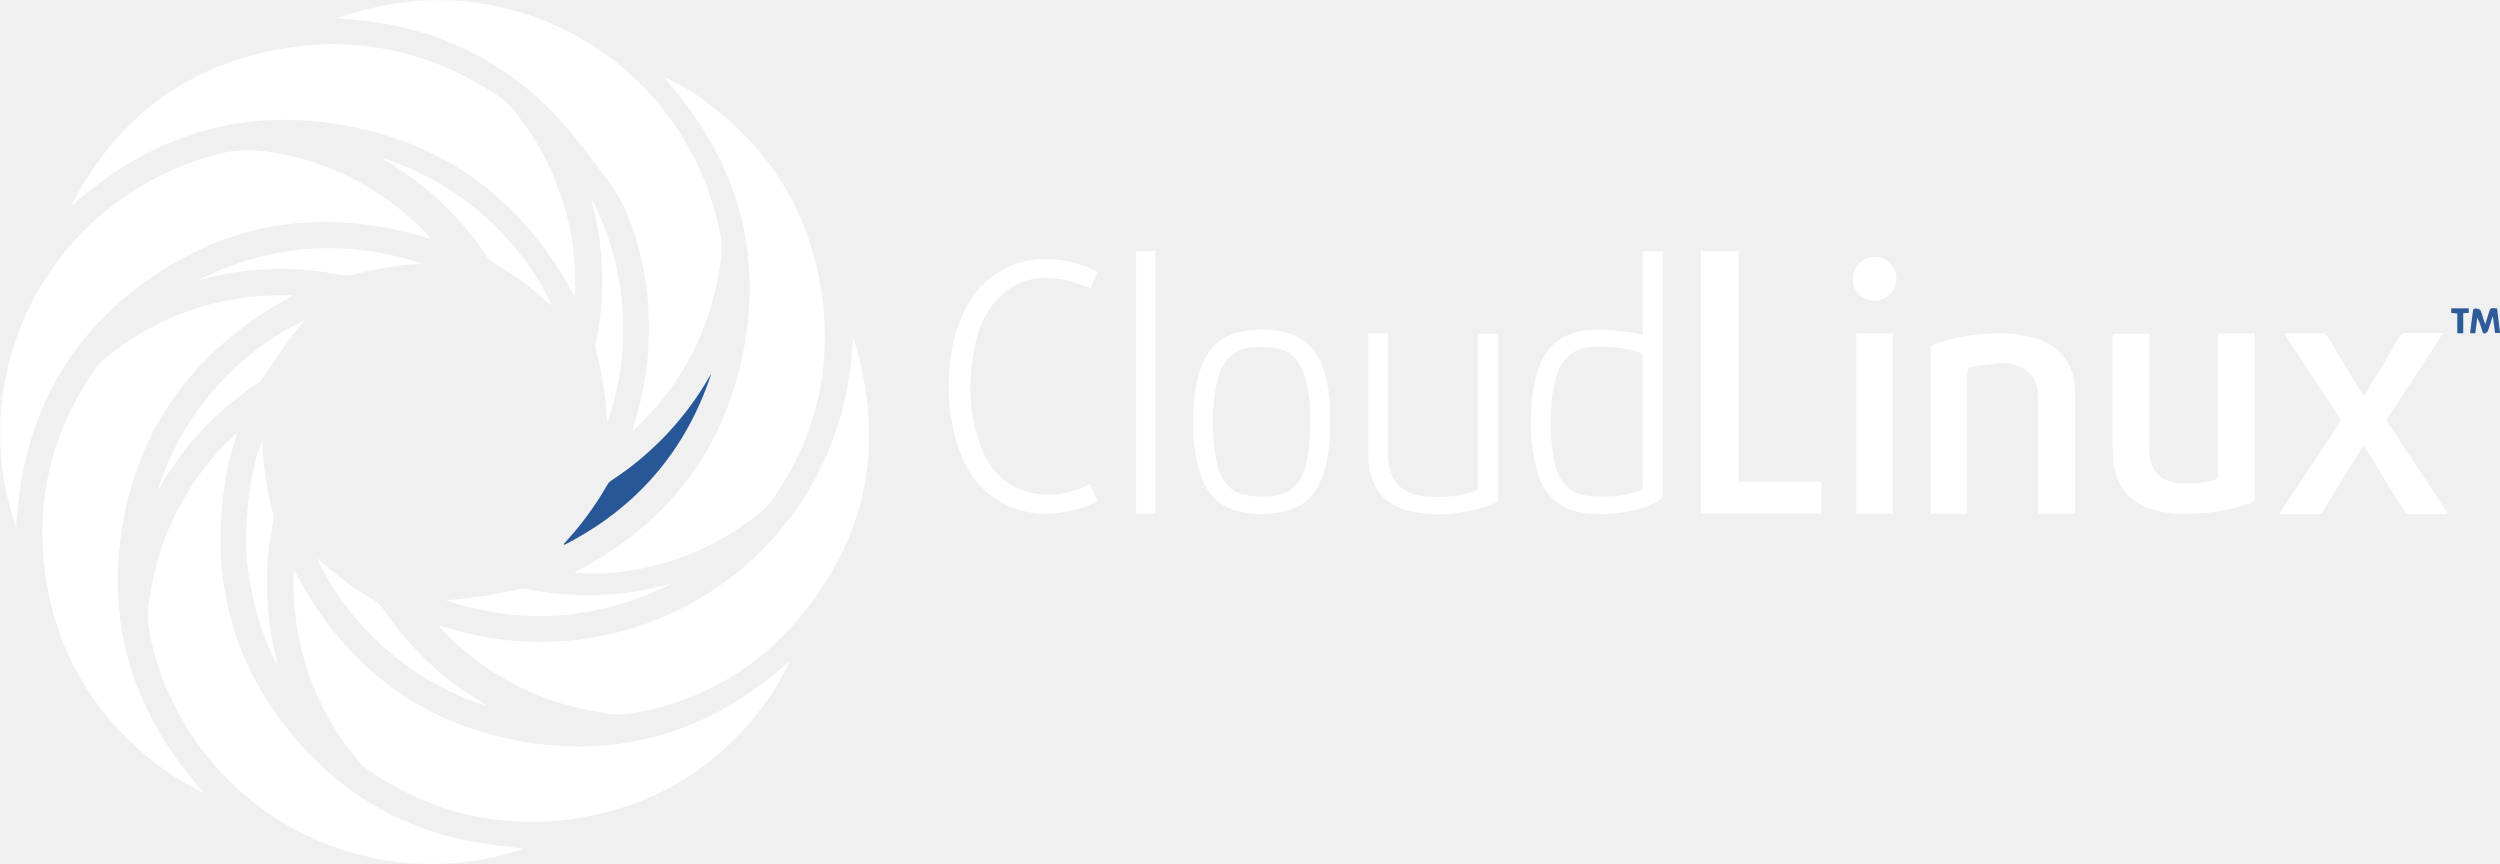
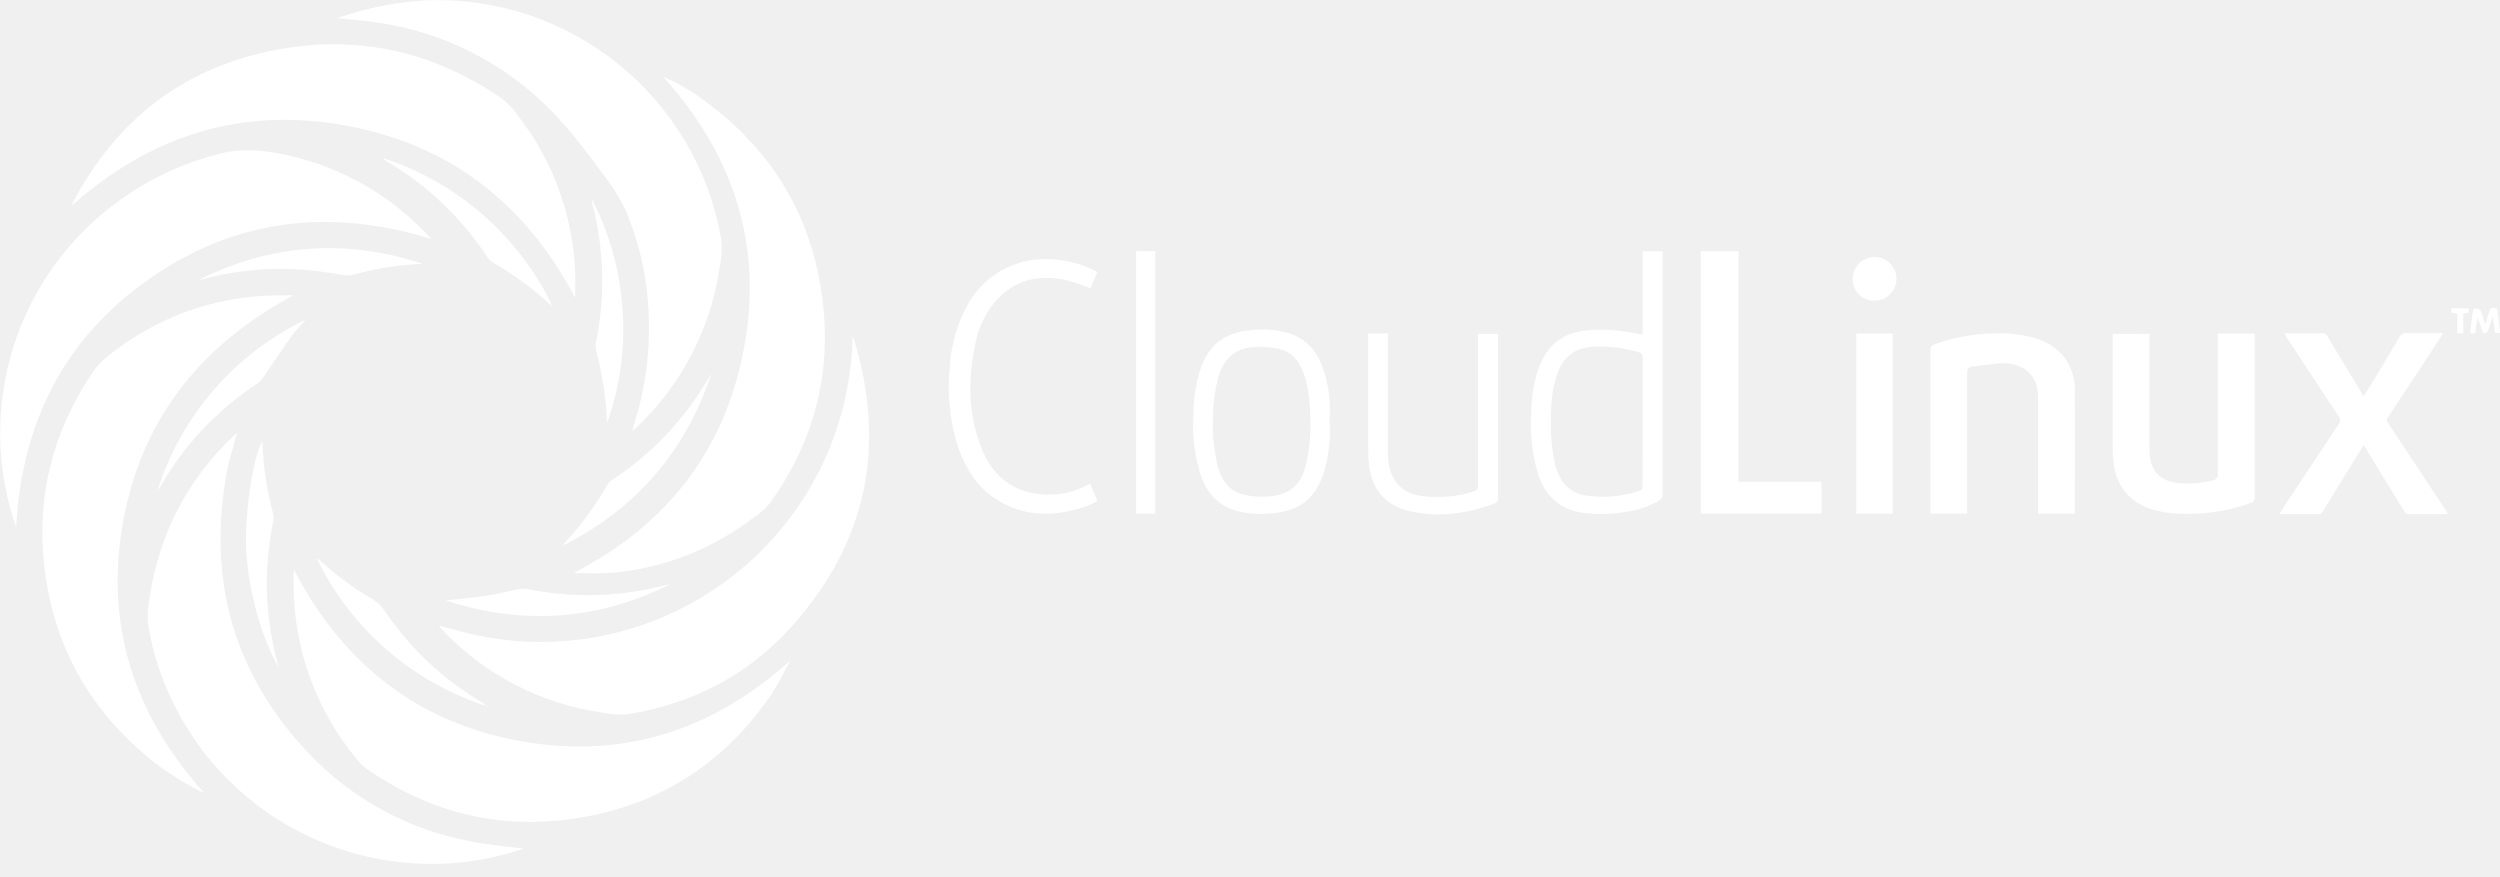
- <svg xmlns="http://www.w3.org/2000/svg" id="Layer_1" data-name="Layer 1" viewBox="0 0 555.78 192.07">
-   <defs />
+ <svg xmlns="http://www.w3.org/2000/svg" xmlns:ns1="https://boxy-svg.com" id="Layer_1" data-name="Layer 1" viewBox="0 0 555.78 194.905">
+   <defs>
+     <ns1:export>
+       <ns1:file format="png" />
+     </ns1:export>
+   </defs>
  <defs>
    <style>
      .cls-1{fill:#ffffff}.cls-2{fill:#ffffff}.cls-3{fill:#ffffff}.cls-4{fill:#ffffff}.cls-5{fill:#ffffff}.cls-6{fill:#ffffff}
    </style>
  </defs>
  <path d="M176.87 397.38a5 5 0 01.12-.83 70.28 70.28 0 003.44-25.2 64.86 64.86 0 00-4.87-22.41 35.56 35.56 0 00-4.08-7c-3.19-4.37-6.4-8.75-10-12.8a67.52 67.52 0 00-40.83-22.44c-3.12-.51-6.29-.72-9.38-1.07.68-.22 1.47-.5 2.27-.74a70.21 70.21 0 0116.87-3.17 64 64 0 0166.13 53 19.74 19.74 0 01-.36 6.5 60.73 60.73 0 01-17.8 34.78c-.49.48-1 .92-1.52 1.38z" class="cls-1" transform="translate(-36.23 -301.61)" />
  <path d="M164.09 367.78c-11.06-20.91-27.77-34-50.93-38.25s-43.4 2.13-61.07 17.87c.2-.42.3-.67.42-.91 9.59-18.14 24.31-29.68 44.49-33.68 18.29-3.63 35.3.07 50.7 10.64a18.25 18.25 0 013.9 4.15 60.48 60.48 0 0112.53 36.24c-.02 1.24-.04 2.48-.04 3.94zM133.75 440.65c1.78.49 3.55 1 5.34 1.46a69.38 69.38 0 0078.82-34.93 70.08 70.08 0 007.88-30.73 7.94 7.94 0 01.33.75c7.21 23.77 2.75 45.1-13.82 63.6-9.75 10.88-22.16 17.31-36.61 19.6a19.62 19.62 0 01-5.87-.42 60.75 60.75 0 01-34.5-17.54c-.56-.56-1-1.2-1.56-1.8z" class="cls-1" transform="translate(-36.23 -301.61)" />
  <path d="M39.81 418.82a65.26 65.26 0 01-3-12.64 63.7 63.7 0 0117.53-52.73 65.13 65.13 0 0130.54-17.62c5.44-1.45 10.66-.79 15.93.45a60.77 60.77 0 0130.81 17.9c.12.13.25.26.36.4a.27.27 0 010 .12c-22.12-6.81-43.14-4.59-62.3 8.72s-28.6 32.12-29.87 55.4zM184.07 318.84a46.81 46.81 0 019.65 5.82c13.51 10.16 22 23.54 24.86 40.19 3.07 17.66-.69 33.94-11.14 48.55a18.37 18.37 0 01-4.17 3.64A59.88 59.88 0 01171.48 429c-2.55.19-5.13 0-7.67 0 .15-.09.35-.23.57-.34 18.31-9.55 30.78-24.09 36-44.09 6.37-24.41.64-46.2-16-65.11l-.41-.48z" class="cls-1" transform="translate(-36.23 -301.61)" />
  <path d="M81.64 477.92a60.44 60.44 0 01-12.24-7.74c-12.62-10.36-20.4-23.57-22.92-39.71-2.65-17.09 1.08-32.79 11-47a10.36 10.36 0 011.92-2 60.18 60.18 0 0134.06-14c2.66-.22 5.33-.22 8-.22-20.46 11-33.72 27.4-37.86 50.32s2.4 42.97 18.04 60.35zM211.89 448.56c-1.34 2.39-2.51 4.9-4 7.16-10.15 15-24.15 24.4-42 27.55-17.62 3.11-33.86-.68-48.52-11a4.8 4.8 0 01-.87-.77 60.61 60.61 0 01-14.33-31.1 61.85 61.85 0 01-.64-11.63.39.39 0 01.15-.34c.47.88.92 1.78 1.41 2.65 10.75 19 26.66 31.13 48.13 35.16 22.7 4.26 42.73-1.85 60-17.18.22-.19.46-.36.69-.55z" class="cls-1" transform="translate(-36.23 -301.61)" />
  <path d="M88.86 398.08c-.75 2.86-1.7 5.68-2.22 8.58-4.35 23.8 1.47 44.74 18.16 62.37a66.19 66.19 0 0035.88 19.59c4 .8 8 1.13 11.89 1.65-.46.16-1.17.42-1.89.64a63.88 63.88 0 01-77-35.33 56.94 56.94 0 01-4.58-15.79 20.9 20.9 0 01.46-5.7 60.78 60.78 0 0118.73-35.69 6 6 0 01.49-.38z" class="cls-1" transform="translate(-36.23 -301.61)" />
  <path d="M514.06 375.82v25.33a14.07 14.07 0 00.13 2.15c.52 3.35 2.53 5.26 6.1 5.67a21.55 21.55 0 007.91-.61 1.19 1.19 0 001.08-1.38v-31.22h8.2v36.3a1.24 1.24 0 01-.93 1.37 39.61 39.61 0 01-13.71 2.4 26.27 26.27 0 01-7.56-.8c-5.33-1.46-8.46-5-9.17-10.49a24.21 24.21 0 01-.2-3v-25.7z" class="cls-2" transform="translate(-36.23 -301.61)" />
  <path d="M497.49 415.82h-8.18v-1.07-24.86c0-4.05-2.06-6.59-5.94-7.36a7.81 7.81 0 00-2.22-.21c-2.16.21-4.32.53-6.48.8-.85.11-1.13.53-1.13 1.43v31.26h-8.14v-1-35.37a1.13 1.13 0 01.89-1.28 41.45 41.45 0 0112.81-2.42 29.25 29.25 0 019.41 1c5.72 1.69 9 5.87 9 11.84.06 8.89 0 17.77 0 26.66.02.14 0 .32-.02.58z" class="cls-3" transform="translate(-36.23 -301.61)" />
  <path d="M544.06 375.7h8.69a1.41 1.41 0 01.9.68c2.47 4.06 4.92 8.14 7.37 12.22l.68 1.11c.22-.33.4-.59.56-.85 2.47-4.1 5-8.19 7.38-12.32a1.59 1.59 0 011.63-.89h8.09l-2.36 3.69q-4.93 7.5-9.87 15a1 1 0 000 1.34q6.39 9.6 12.73 19.23c.18.27.34.55.6 1h-8.6a1.14 1.14 0 01-1.13-.64q-4.2-6.9-8.45-13.77c-.17-.27-.35-.53-.6-.91l-3.16 5.12c-2 3.18-3.93 6.36-5.86 9.56a1.15 1.15 0 01-1.14.63h-8.55c.2-.36.33-.62.49-.85q6.33-9.58 12.69-19.15a1.3 1.3 0 000-1.71c-3.89-5.86-7.73-11.74-11.59-17.62-.15-.27-.28-.5-.5-.87zM441.17 408.72v7.06h-26.83v-58.33h8.37v51.27z" class="cls-4" transform="translate(-36.23 -301.61)" />
  <path d="M401.41 376v-18.53h4.45v53.92a1.54 1.54 0 01-.82 1.51 20 20 0 01-7.25 2.49 32 32 0 01-9.39.26c-5.28-.68-8.6-3.68-10.25-8.67a39 39 0 01-1.5-14 32.62 32.62 0 011.31-8.58c2-6.19 5.73-9.12 12.24-9.44a38.72 38.72 0 0110.34.91zm0 19.42v-14.26a1.1 1.1 0 00-.93-1.25 28.72 28.72 0 00-9.74-1.22c-4.28.16-6.82 2-8.3 6a25.91 25.91 0 00-1.36 8.09 43.31 43.31 0 00.84 11.95c.9 3.73 2.92 6.43 6.93 7.06a25.56 25.56 0 0011.94-1.11c.57-.18.6-.54.6-1q.03-7.12.04-14.25z" class="cls-5" transform="translate(-36.23 -301.61)" />
  <path d="M331.83 395.52a32.78 32.78 0 01-1 10.12c-1.86 6.66-5.4 9.63-12.3 10.15a21.86 21.86 0 01-7.13-.54c-4.31-1.1-6.86-4-8.26-8.09a36 36 0 01-1.62-12.65 35.51 35.51 0 011.45-10.44c1.06-3.23 2.74-6 5.87-7.59a14.5 14.5 0 015.42-1.47 22.9 22.9 0 017.84.48c4.14 1.07 6.72 3.81 8.16 7.75a27.94 27.94 0 011.61 8.51c.01 1.25-.04 2.52-.04 3.77zm-25.93-.24a36.22 36.22 0 001.15 10.36c.91 3 2.7 5.33 5.92 6a18.39 18.39 0 005.43.33c4.78-.46 7.09-2.61 8.22-7.27a40.16 40.16 0 00.86-10.88 29.48 29.48 0 00-1.18-8.5c-1-3-2.58-5.5-5.87-6.19a21.46 21.46 0 00-5.6-.35c-4 .24-6.39 2.55-7.64 6.27a34.51 34.51 0 00-1.29 10.23zM280.18 362.09l-1.51 3.6a50.31 50.31 0 00-5.53-1.83c-6.08-1.28-11.48-.07-15.69 4.83a20.13 20.13 0 00-4.29 8.88c-1.75 7.86-1.79 15.7 1.12 23.31 2.06 5.4 5.72 9.27 11.63 10.38a18.41 18.41 0 0012.09-1.82l.55-.3 1.65 3.88c-1 .46-2 1-3 1.33-6.21 2-12.35 2.22-18.25-1-4.93-2.69-7.87-7-9.69-12.24a43.62 43.62 0 01-1.87-18A32.52 32.52 0 01251 370a19.69 19.69 0 0120.47-10.6 22.89 22.89 0 018.21 2.4z" class="cls-2" transform="translate(-36.23 -301.61)" />
  <path d="M340.32 375.75h4.46v26.68a13.54 13.54 0 00.28 2.85c.84 3.85 3.25 6.05 7.3 6.61a26.68 26.68 0 0011.44-1 1.15 1.15 0 001-1.31v-33.75h4.45v36.38a1.23 1.23 0 01-.91 1.38c-6.2 2.27-12.54 3.17-19 1.59-5.22-1.27-8.27-5.06-8.79-10.42-.1-1-.15-2.09-.15-3.13v-24.78z" class="cls-6" transform="translate(-36.23 -301.61)" />
  <path d="M457 415.82h-8.1v-40.06h8.1z" class="cls-5" transform="translate(-36.23 -301.61)" />
  <path d="M288.8 357.43h4.26v58.37h-4.26z" class="cls-3" transform="translate(-36.23 -301.61)" />
  <path d="M171.2 395.65a75 75 0 00-2.52-16.4 4.29 4.29 0 01.1-1.84 67.6 67.6 0 00-.89-30.58 3.29 3.29 0 01-.13-1 61.24 61.24 0 016.86 24.51 62 62 0 01-3.42 25.31z" class="cls-6" transform="translate(-36.23 -301.61)" />
  <path d="M94.56 399.56a70.13 70.13 0 002.32 16 4.84 4.84 0 01.06 2.1A67.76 67.76 0 0098 449.3c0 .17.08.35.12.55-2.55-4.23-6.2-13.79-7.08-24.65-.6-7.61 1.08-20.9 3.52-25.64z" class="cls-5" transform="translate(-36.23 -301.61)" />
-   <path fill="#275796" d="M194.35 384.73c-5.68 17.17-16.61 29.8-32.63 38l-.18-.15c.77-.87 1.55-1.73 2.3-2.61a71.3 71.3 0 007.35-10.49 3 3 0 01.88-1 67.82 67.82 0 0022-23.35c.07-.13.18-.26.28-.4z" transform="translate(-36.23 -301.61)" />
+   <path d="M194.35 384.73c-5.68 17.17-16.61 29.8-32.63 38l-.18-.15c.77-.87 1.55-1.73 2.3-2.61a71.3 71.3 0 007.35-10.49 3 3 0 01.88-1 67.82 67.82 0 0022-23.35c.07-.13.18-.26.28-.4z" transform="translate(-36.23 -301.61)" style="fill: rgb(255, 255, 255);" />
  <path d="M185.25 431.47c-16.12 8.08-32.74 9.2-49.92 3.64 3.2-.37 6.31-.65 9.39-1.11 2.15-.32 4.26-.93 6.4-1.33a6.64 6.64 0 012.45-.08 68.08 68.08 0 0031-1c.23-.04.43-.08.68-.12zM158.91 369.51a3.72 3.72 0 01-.57-.36 70.28 70.28 0 00-12.56-9.22 3.57 3.57 0 01-1.15-1.07 67.84 67.84 0 00-22.63-21.5 1.2 1.2 0 01-.57-.61c1.19.44 2.4.84 3.58 1.31a63.77 63.77 0 0133.66 30.8 4.82 4.82 0 01.23.66zM80.23 363.94c16.18-8.16 32.87-9.31 50.05-3.67a65.5 65.5 0 00-15 2.28c-2.06.61-3.89 0-5.8-.29a67.73 67.73 0 00-28.63 1.52zM106.82 425.73a70.36 70.36 0 0012.27 9.14 7.48 7.48 0 012.56 2.4 67.11 67.11 0 0021.91 20.59 1.28 1.28 0 01.58.6c-.37-.11-.75-.2-1.11-.33a63.84 63.84 0 01-36-31.6 4.3 4.3 0 01-.24-.82zM104.17 372.69c-1.07 1.24-2.24 2.42-3.19 3.75-2.2 3.09-4.3 6.25-6.45 9.37a3.77 3.77 0 01-1 1 67.76 67.76 0 00-21.83 23.25 1.34 1.34 0 01-.4.45 63.23 63.23 0 0132.87-37.82z" class="cls-5" transform="translate(-36.23 -301.61)" />
  <path d="M453 368.45a4.7 4.7 0 01-4.87-4.57 4.86 4.86 0 114.87 4.57z" class="cls-2" transform="translate(-36.23 -301.61)" />
-   <path fill="#2e5b99" d="M586.52 375.7h-1.16c.22-1.75.41-3.46.67-5.16 0-.16.43-.4.63-.38s.87.16 1 .41a13.73 13.73 0 01.67 2c.1.3.21.6.4 1.12.3-1 .53-1.67.75-2.39.39-1.3.39-1.3 1.89-1.12l.65 5.44h-1.12l-.45-3.51h-.14c-.31 1-.58 2-.93 2.93a1.21 1.21 0 01-.64.67c-.53.18-.6-.31-.72-.68a16.27 16.27 0 00-1.06-2.79z" transform="translate(-36.23 -301.61)" />
-   <path fill="#2d5b99" d="M583.84 375.7h-1.33v-4.39l-1.34-.15v-1h3.9v1l-1.23.08z" transform="translate(-36.23 -301.61)" />
+   <path d="M586.52 375.7h-1.16c.22-1.75.41-3.46.67-5.16 0-.16.43-.4.63-.38s.87.16 1 .41a13.73 13.73 0 01.67 2c.1.3.21.6.4 1.12.3-1 .53-1.67.75-2.39.39-1.3.39-1.3 1.89-1.12l.65 5.44h-1.12l-.45-3.51h-.14c-.31 1-.58 2-.93 2.93a1.21 1.21 0 01-.64.67c-.53.18-.6-.31-.72-.68a16.27 16.27 0 00-1.06-2.79z" transform="translate(-36.23 -301.61)" style="fill: rgb(255, 255, 255);" />
+   <path d="M583.84 375.7h-1.33v-4.39l-1.34-.15v-1h3.9v1l-1.23.08z" transform="translate(-36.23 -301.61)" style="fill: rgb(255, 255, 255);" />
  <path d="M88.78 398l.18-.12-.09.18z" class="cls-1" transform="translate(-36.23 -301.61)" />
  <path d="M167.64 345.53v-.08c0-.02 0 0 .07 0z" class="cls-6" transform="translate(-36.23 -301.61)" />
  <path d="M183.92 319l-.19-.25.34.1z" class="cls-1" transform="translate(-36.23 -301.61)" />
  <path d="M185.67 431.4h-.07v-.07h.07s-.01.06 0 .07z" class="cls-5" transform="translate(-36.23 -301.61)" />
  <path d="M211.84 448.51l.13-.2s.06.06.05.07l-.13.18z" class="cls-1" transform="translate(-36.23 -301.61)" />
  <path d="M144.63 458.57h-.27v-.1h.27zM158.89 369.53l.12.08-.1-.09z" class="cls-5" transform="translate(-36.23 -301.61)" />
  <path d="M176.86 397.36l-.11.08v-.08h.12z" class="cls-1" transform="translate(-36.23 -301.61)" />
  <path d="M121.16 336.76h-.06c-.06 0 0 0-.06-.05s0 0 .07 0 .03.03.05.05zM106.83 425.71h-.13.11z" class="cls-5" transform="translate(-36.23 -301.61)" />
  <path d="M133.76 440.63l-.14-.06.12.08z" class="cls-1" transform="translate(-36.23 -301.61)" />
</svg>
